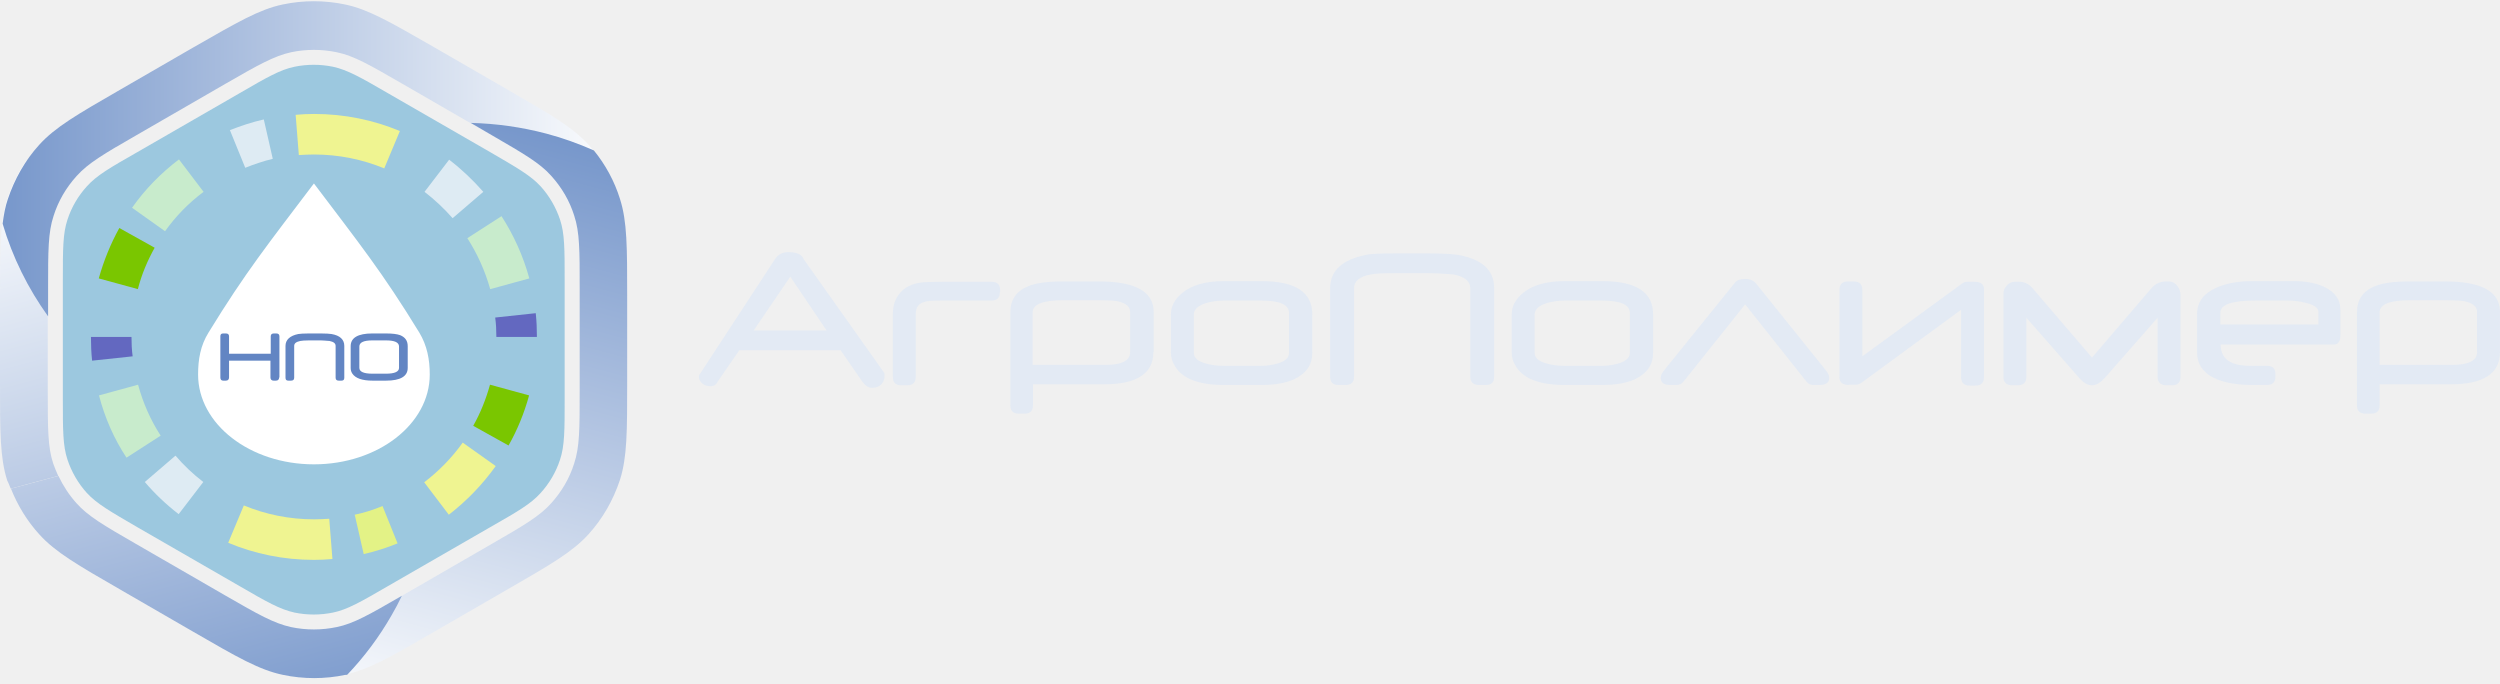
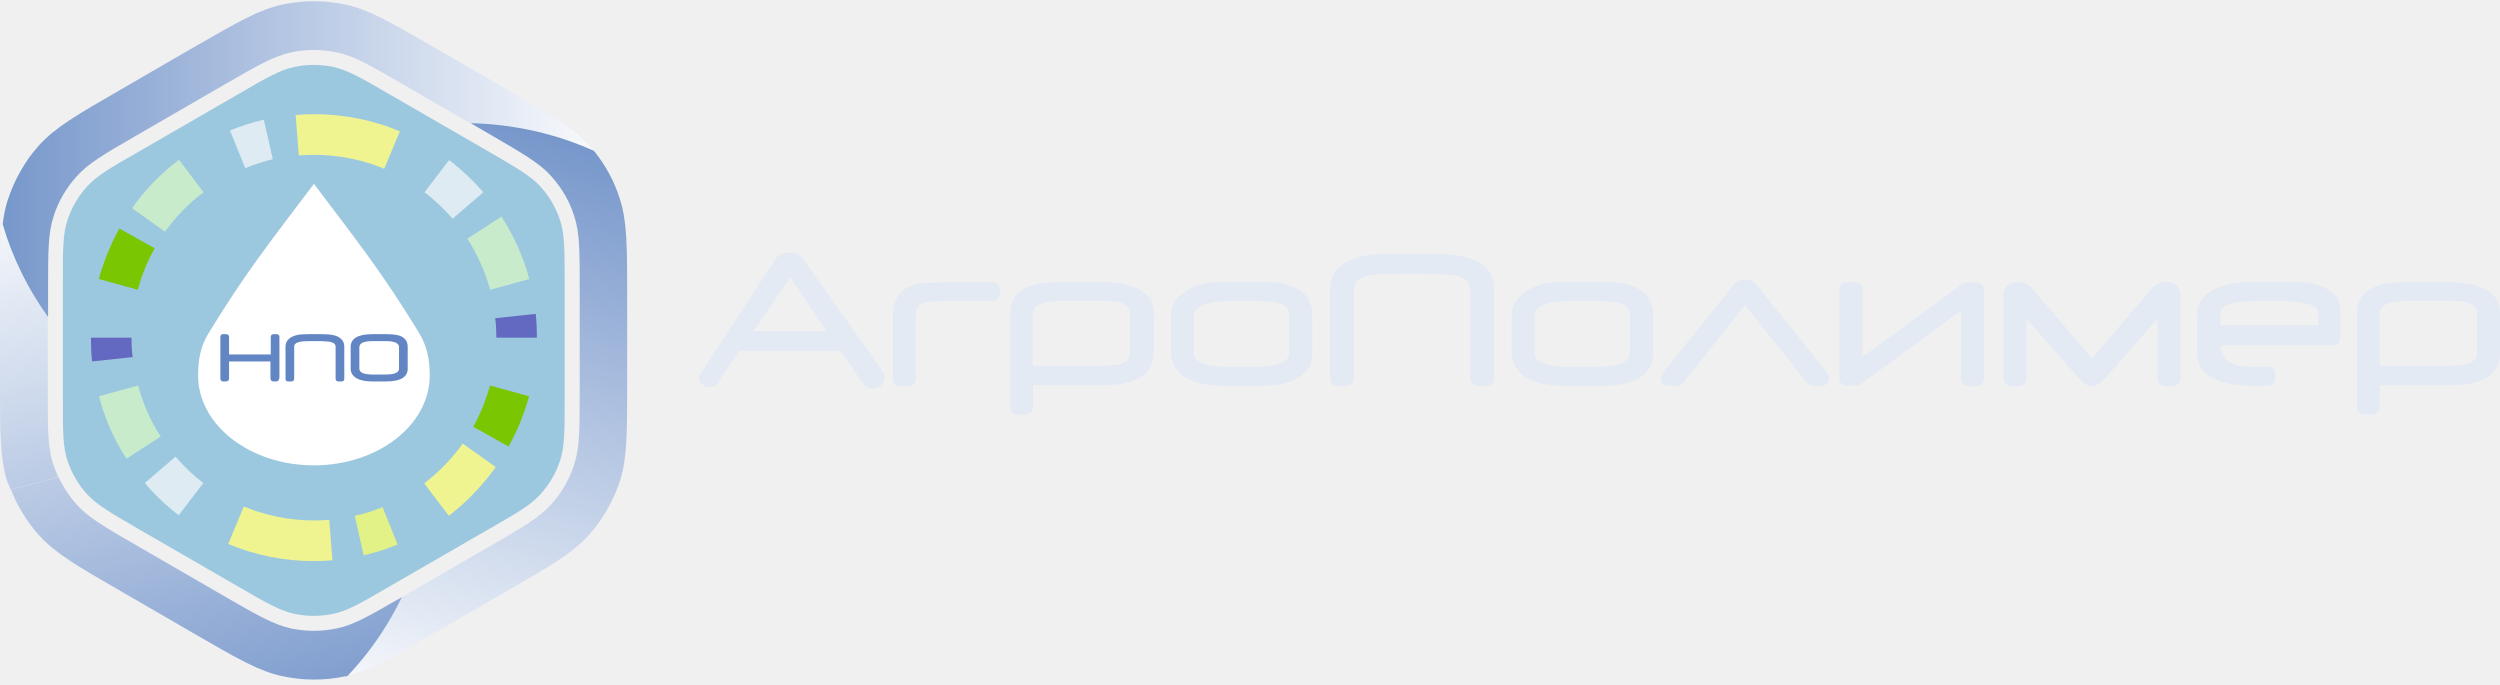
- <svg xmlns="http://www.w3.org/2000/svg" width="139" height="38" viewBox="0 0 139 38" fill="none">
-   <path d="M49.164 20.731C49.181 20.784 49.181 20.855 49.181 20.908C49.181 21.103 49.111 21.262 48.987 21.386C48.845 21.51 48.686 21.563 48.491 21.563C48.278 21.563 48.101 21.439 47.924 21.191L46.738 19.474H41.106L39.92 21.191C39.885 21.262 39.849 21.315 39.814 21.351C39.725 21.439 39.637 21.474 39.513 21.474C39.265 21.474 39.07 21.386 38.946 21.209C38.893 21.12 38.857 21.049 38.857 20.979C38.857 20.926 38.857 20.89 38.875 20.855L43.09 14.409C43.267 14.126 43.55 14.002 43.904 14.019C44.329 14.037 44.595 14.161 44.684 14.409L49.164 20.731ZM45.959 18.375L43.94 15.383L41.903 18.375H45.959ZM55.592 16.25C55.592 16.569 55.433 16.711 55.114 16.711H52.334C51.873 16.711 51.554 16.729 51.413 16.782C51.076 16.87 50.917 17.101 50.917 17.437V20.943C50.917 21.262 50.758 21.421 50.456 21.421H50.102C49.784 21.421 49.642 21.262 49.642 20.943V17.455C49.642 16.835 49.872 16.357 50.333 16.02C50.545 15.879 50.811 15.772 51.13 15.719C51.377 15.684 51.82 15.666 52.422 15.666H55.132C55.45 15.666 55.61 15.825 55.61 16.144V16.25H55.592ZM64.127 19.58C64.127 20.766 63.207 21.368 61.383 21.368H57.434V22.537C57.434 22.856 57.274 22.997 56.973 22.997H56.637C56.318 22.997 56.176 22.838 56.176 22.537V17.366C56.176 16.658 56.513 16.18 57.168 15.914C57.593 15.737 58.231 15.648 59.081 15.648H61.099C63.136 15.648 64.145 16.215 64.145 17.348V19.58H64.127ZM62.835 19.58V17.348C62.835 17.047 62.605 16.853 62.127 16.746C61.932 16.711 61.578 16.693 61.082 16.693H59.098C57.983 16.693 57.416 16.923 57.416 17.366V20.288H61.365C62.357 20.306 62.835 20.058 62.835 19.58ZM72.964 19.615C72.964 20.288 72.628 20.766 71.955 21.085C71.494 21.297 70.892 21.404 70.148 21.404H68.041C66.678 21.404 65.774 21.067 65.349 20.394C65.19 20.146 65.102 19.898 65.102 19.615V17.49C65.102 17.03 65.314 16.622 65.757 16.268C66.288 15.843 67.049 15.631 68.041 15.631H70.148C72.026 15.631 72.964 16.25 72.964 17.472V19.615ZM71.671 19.615V17.402C71.671 16.941 71.158 16.711 70.113 16.711H68.059C67.687 16.711 67.35 16.764 67.049 16.853C66.607 16.994 66.376 17.207 66.376 17.49V19.615C66.376 19.898 66.607 20.093 67.067 20.217C67.368 20.306 67.705 20.341 68.077 20.341H70.131C70.45 20.341 70.768 20.288 71.069 20.2C71.477 20.076 71.671 19.881 71.671 19.615ZM77.586 14.09H79.428C80.242 14.09 80.791 14.126 81.11 14.179C82.421 14.427 83.076 15.029 83.076 16.02V20.943C83.076 21.262 82.916 21.404 82.615 21.404H82.226C81.907 21.404 81.748 21.244 81.748 20.943V16.02C81.748 15.631 81.429 15.383 80.809 15.259C80.154 15.206 79.711 15.188 79.445 15.188H77.586C76.931 15.188 76.47 15.206 76.222 15.259C75.603 15.365 75.284 15.631 75.284 16.02V20.943C75.284 21.262 75.125 21.404 74.806 21.404H74.416C74.097 21.404 73.956 21.244 73.956 20.943V16.02C73.956 15.064 74.611 14.444 75.921 14.179C76.187 14.108 76.754 14.09 77.586 14.09ZM91.912 19.615C91.912 20.288 91.576 20.766 90.903 21.085C90.442 21.297 89.84 21.404 89.097 21.404H86.989C85.626 21.404 84.723 21.067 84.298 20.394C84.138 20.146 84.05 19.898 84.05 19.615V17.49C84.05 17.03 84.262 16.622 84.705 16.268C85.236 15.843 85.998 15.631 86.989 15.631H89.097C90.974 15.631 91.912 16.25 91.912 17.472V19.615ZM90.62 19.615V17.402C90.62 16.941 90.106 16.711 89.061 16.711H87.007C86.635 16.711 86.299 16.764 85.998 16.853C85.555 16.994 85.325 17.207 85.325 17.49V19.615C85.325 19.898 85.555 20.093 86.015 20.217C86.316 20.306 86.653 20.341 87.025 20.341H89.079C89.398 20.341 89.716 20.288 90.017 20.2C90.407 20.076 90.62 19.881 90.62 19.615ZM101.546 20.625C101.652 20.766 101.705 20.89 101.705 21.014C101.705 21.262 101.528 21.404 101.174 21.404H100.82C100.66 21.404 100.554 21.351 100.448 21.227L97.03 16.923L93.595 21.227C93.506 21.333 93.382 21.404 93.223 21.404H92.868C92.514 21.404 92.337 21.28 92.337 21.014C92.337 20.89 92.39 20.766 92.497 20.625L96.446 15.737C96.57 15.578 96.764 15.507 97.03 15.507C97.296 15.507 97.49 15.595 97.632 15.755L101.546 20.625ZM102.803 21.404C102.449 21.404 102.272 21.262 102.272 20.979V16.127C102.272 15.808 102.431 15.648 102.75 15.648H103.069C103.387 15.648 103.547 15.808 103.547 16.127V19.81L109.107 15.755C109.196 15.684 109.284 15.666 109.391 15.666H109.78C110.134 15.666 110.311 15.808 110.311 16.091V20.961C110.311 21.28 110.152 21.439 109.833 21.439H109.515C109.196 21.439 109.036 21.28 109.036 20.961V17.224L103.476 21.297C103.387 21.351 103.299 21.386 103.21 21.386H102.803V21.404ZM113.021 16.038L116.315 19.881L119.608 16.038C119.839 15.772 120.104 15.648 120.441 15.648H120.582C120.777 15.648 120.937 15.737 121.061 15.896C121.167 16.038 121.238 16.215 121.238 16.41V20.943C121.238 21.262 121.078 21.421 120.76 21.421H120.441C120.122 21.421 119.963 21.262 119.963 20.943V17.667L117.041 20.996C116.793 21.28 116.545 21.421 116.315 21.421C116.067 21.421 115.837 21.28 115.589 20.996L112.667 17.667V20.943C112.667 21.262 112.507 21.421 112.189 21.421H111.87C111.551 21.421 111.392 21.262 111.392 20.943V16.304C111.392 16.144 111.463 16.003 111.586 15.861C111.728 15.719 111.87 15.666 112.029 15.666H112.171C112.525 15.648 112.808 15.772 113.021 16.038ZM130.127 18.623C130.127 18.978 130.003 19.155 129.773 19.155H123.469C123.469 19.952 124.018 20.341 125.116 20.341H126.054C126.373 20.341 126.515 20.501 126.515 20.819V20.926C126.515 21.244 126.355 21.404 126.054 21.404H125.24C124.425 21.404 123.77 21.297 123.256 21.085C122.53 20.784 122.158 20.288 122.158 19.58V17.455C122.158 16.782 122.53 16.304 123.256 15.985C123.788 15.755 124.443 15.631 125.204 15.631H127.577C128.215 15.631 128.764 15.737 129.224 15.95C129.826 16.233 130.127 16.658 130.127 17.224V18.623ZM128.905 18.039V17.331C128.905 17.118 128.658 16.941 128.179 16.835C127.843 16.746 127.506 16.711 127.205 16.711H125.364C124.089 16.711 123.451 16.941 123.451 17.384V18.039H128.905ZM138.999 19.58C138.999 20.766 138.079 21.368 136.255 21.368H132.306V22.537C132.306 22.856 132.146 22.997 131.845 22.997H131.509C131.19 22.997 131.048 22.838 131.048 22.537V17.366C131.048 16.658 131.385 16.18 132.04 15.914C132.465 15.737 133.102 15.648 133.952 15.648H135.953C137.99 15.648 138.999 16.215 138.999 17.348V19.58ZM137.724 19.58V17.348C137.724 17.047 137.494 16.853 137.016 16.746C136.821 16.711 136.467 16.693 135.971 16.693H133.988C132.872 16.693 132.306 16.923 132.306 17.366V20.288H136.255C137.228 20.306 137.724 20.058 137.724 19.58Z" fill="#E3EAF4" />
-   <path d="M0.596 27.168L3.236 26.46C3.139 26.235 3.043 26.009 2.962 25.784C2.656 24.866 2.656 23.836 2.656 21.775V16.011C2.656 13.95 2.656 12.92 2.962 12.002C3.22 11.181 3.655 10.441 4.234 9.796C4.733 9.233 5.393 8.798 6.488 8.154C5.055 8.17 3.606 8.364 2.19 8.75C1.948 8.814 1.69 8.895 1.449 8.959C0.998 9.619 0.66 10.328 0.402 11.085C0 12.34 0 13.757 0 16.575V21.227C0 24.045 0 25.446 0.402 26.718C0.483 26.863 0.531 27.023 0.596 27.168Z" fill="url(#paint0_linear_426_2080)" />
-   <path d="M0.146 12.438C0.211 11.938 0.291 11.488 0.436 11.069C0.807 9.958 1.386 8.928 2.175 8.058C3.061 7.076 4.284 6.368 6.715 4.967L10.756 2.633C13.204 1.232 14.411 0.524 15.715 0.25C16.858 0.008 18.05 0.008 19.193 0.25C20.497 0.524 21.704 1.232 24.151 2.633L28.193 4.967C30.64 6.384 31.847 7.076 32.733 8.058C33.248 8.638 33.683 9.266 34.021 9.958C33.731 11.922 33.119 13.79 32.234 15.497C32.234 13.774 32.202 12.84 31.928 12.003C31.67 11.182 31.235 10.441 30.656 9.797C30.012 9.073 29.11 8.558 27.339 7.527L22.348 4.645C20.561 3.615 19.676 3.1 18.726 2.906C17.889 2.729 17.019 2.729 16.182 2.906C15.232 3.116 14.347 3.615 12.56 4.645L7.569 7.527C5.781 8.558 4.896 9.073 4.252 9.797C3.672 10.441 3.238 11.182 2.98 12.003C2.674 12.921 2.674 13.951 2.674 16.012V17.59C1.563 16.044 0.694 14.305 0.146 12.438Z" fill="url(#paint1_linear_426_2080)" />
-   <path d="M10.19 31.757L12.556 33.126C14.343 34.156 15.229 34.671 16.179 34.864C17.016 35.042 17.885 35.042 18.722 34.864C19.672 34.655 20.558 34.156 22.345 33.126L27.336 30.244C29.123 29.213 30.009 28.698 30.652 27.974C31.232 27.33 31.667 26.589 31.924 25.768C32.23 24.85 32.23 23.82 32.23 21.759V15.995C32.23 13.935 32.23 12.904 31.924 11.986C31.667 11.165 31.232 10.425 30.652 9.781C30.009 9.056 29.107 8.541 27.336 7.511L26.177 6.834C27.561 6.867 28.978 7.06 30.379 7.43C31.297 7.672 32.182 7.994 33.019 8.364C33.663 9.153 34.162 10.071 34.468 11.053C34.871 12.309 34.871 13.725 34.871 16.543V21.196C34.871 24.013 34.871 25.414 34.468 26.686C34.098 27.797 33.518 28.827 32.729 29.696C31.844 30.678 30.62 31.387 28.189 32.788L24.148 35.122C21.701 36.539 20.493 37.231 19.189 37.505C18.046 37.746 16.855 37.746 15.712 37.505C15.148 37.376 14.585 37.183 13.941 36.877C12.379 35.428 11.107 33.689 10.19 31.757Z" fill="url(#paint2_linear_426_2080)" />
-   <path d="M19.317 37.505C20.251 36.523 21.072 35.429 21.765 34.221C21.974 33.867 22.167 33.497 22.344 33.126C20.557 34.157 19.672 34.672 18.722 34.865C17.885 35.042 17.015 35.042 16.178 34.865C15.228 34.656 14.343 34.157 12.556 33.126L7.565 30.244C5.777 29.214 4.892 28.699 4.248 27.974C3.845 27.523 3.507 27.008 3.25 26.461L0.609 27.169C0.98 28.103 1.511 28.973 2.187 29.713C3.073 30.695 4.296 31.404 6.727 32.804L10.768 35.139C13.216 36.556 14.423 37.248 15.727 37.522C16.87 37.763 18.062 37.763 19.205 37.522C19.237 37.538 19.269 37.522 19.317 37.505Z" fill="url(#paint3_linear_426_2080)" />
-   <path d="M13.331 5.176C14.829 4.306 15.585 3.872 16.374 3.711C17.082 3.566 17.807 3.566 18.515 3.711C19.32 3.888 20.061 4.306 21.558 5.176L27.258 8.46C28.755 9.33 29.512 9.764 30.059 10.36C30.542 10.891 30.912 11.535 31.138 12.211C31.395 12.984 31.395 13.854 31.395 15.592V22.177C31.395 23.916 31.395 24.786 31.138 25.558C30.912 26.251 30.542 26.879 30.059 27.41C29.512 28.022 28.755 28.456 27.258 29.31L21.558 32.594C20.061 33.464 19.304 33.898 18.515 34.059C17.807 34.204 17.082 34.204 16.374 34.059C15.569 33.882 14.829 33.464 13.331 32.594L7.632 29.31C6.135 28.44 5.378 28.006 4.83 27.41C4.347 26.879 3.977 26.235 3.752 25.558C3.494 24.786 3.494 23.916 3.494 22.177V15.592C3.494 13.854 3.494 12.984 3.752 12.211C3.977 11.519 4.347 10.891 4.83 10.36C5.378 9.748 6.135 9.314 7.632 8.46L13.331 5.176Z" fill="#9CC8DF" />
-   <path d="M9.177 12.856L7.342 11.552C8.066 10.522 8.952 9.62 9.95 8.863L11.319 10.666C10.497 11.278 9.773 12.019 9.177 12.856Z" fill="#C8EBCC" />
-   <path d="M25.984 13.242L27.884 12.019C28.56 13.065 29.092 14.24 29.43 15.48L27.256 16.076C26.966 15.045 26.532 14.095 25.984 13.242Z" fill="#C8EBCC" />
-   <path d="M7.033 25.446L8.933 24.222C8.37 23.353 7.951 22.403 7.677 21.389L5.504 21.984C5.826 23.224 6.341 24.399 7.033 25.446Z" fill="#C8EBCC" />
-   <path d="M21.268 28.135C20.769 28.344 20.254 28.505 19.723 28.618L20.222 30.807C20.866 30.663 21.51 30.453 22.105 30.212L21.268 28.135Z" fill="#E3F286" />
-   <path d="M29.787 17.413C29.835 17.848 29.852 18.299 29.852 18.733H27.598C27.598 18.363 27.581 18.009 27.533 17.655L29.787 17.413Z" fill="#6368C0" />
-   <path d="M5.121 20.053C5.073 19.618 5.057 19.168 5.057 18.733H7.311C7.311 19.103 7.327 19.457 7.375 19.812L5.121 20.053Z" fill="#6368C0" />
-   <path d="M7.666 16.075L5.492 15.48C5.766 14.498 6.152 13.548 6.635 12.678L8.599 13.773C8.197 14.498 7.875 15.254 7.666 16.075Z" fill="#7AC600" />
-   <path d="M29.418 21.984L27.244 21.389C27.019 22.194 26.713 22.966 26.311 23.675L28.275 24.77C28.758 23.916 29.144 22.983 29.418 21.984Z" fill="#7AC600" />
-   <path d="M13.636 9.329L12.783 7.236C13.395 6.995 14.023 6.786 14.667 6.641L15.166 8.83C14.635 8.959 14.12 9.136 13.636 9.329Z" fill="#DEEBF3" />
-   <path d="M23.604 10.666L24.972 8.879C25.664 9.41 26.292 10.006 26.872 10.666L25.165 12.131C24.682 11.584 24.167 11.101 23.604 10.666Z" fill="#DEEBF3" />
-   <path d="M9.934 28.586L11.303 26.799C10.739 26.364 10.224 25.881 9.757 25.334L8.051 26.799C8.614 27.459 9.242 28.054 9.934 28.586Z" fill="#DEEBF3" />
-   <path d="M16.615 8.622C16.888 8.606 17.178 8.59 17.452 8.59C18.836 8.59 20.157 8.864 21.364 9.363L22.233 7.286C20.768 6.674 19.158 6.336 17.468 6.336C17.114 6.336 16.776 6.352 16.438 6.384L16.615 8.622Z" fill="#EFF491" />
-   <path d="M27.563 25.913L25.727 24.609C25.131 25.447 24.407 26.187 23.586 26.815L24.954 28.618C25.953 27.846 26.822 26.944 27.563 25.913Z" fill="#EFF491" />
-   <path d="M18.483 31.081C18.145 31.113 17.807 31.129 17.453 31.129C15.763 31.129 14.153 30.791 12.688 30.179L13.557 28.102C14.764 28.602 16.085 28.875 17.469 28.875C17.759 28.875 18.033 28.859 18.306 28.843L18.483 31.081Z" fill="#EFF491" />
-   <path d="M17.454 25.817C21.012 25.817 23.894 23.579 23.894 20.826C23.894 19.989 23.749 19.216 23.314 18.492C21.253 15.127 19.997 13.565 17.454 10.2C14.91 13.565 13.654 15.127 11.593 18.492C11.143 19.216 11.014 19.989 11.014 20.826C11.014 23.579 13.896 25.817 17.454 25.817Z" fill="white" />
-   <path d="M15.52 20.987C15.52 21.099 15.456 21.164 15.343 21.164H15.214C15.102 21.164 15.037 21.099 15.037 20.987V20.053H12.735V20.987C12.735 21.099 12.671 21.164 12.558 21.164H12.413C12.3 21.164 12.252 21.099 12.252 20.987V18.701C12.252 18.588 12.3 18.54 12.413 18.54H12.558C12.671 18.54 12.735 18.588 12.735 18.701V19.666H15.053V18.701C15.053 18.588 15.118 18.54 15.23 18.54H15.359C15.472 18.54 15.536 18.588 15.536 18.701V20.987H15.52ZM17.178 18.54H17.839C18.128 18.54 18.322 18.556 18.434 18.572C18.901 18.652 19.143 18.878 19.143 19.232V21.003C19.143 21.116 19.094 21.164 18.982 21.164H18.837C18.724 21.164 18.66 21.116 18.66 21.003V19.232C18.66 19.087 18.547 19.006 18.322 18.958C18.096 18.942 17.935 18.926 17.839 18.926H17.178C16.937 18.926 16.776 18.942 16.695 18.958C16.47 19.006 16.357 19.087 16.357 19.232V21.003C16.357 21.116 16.293 21.164 16.18 21.164H16.035C15.923 21.164 15.874 21.116 15.874 21.003V19.232C15.874 18.894 16.116 18.668 16.583 18.572C16.679 18.556 16.889 18.54 17.178 18.54ZM22.669 20.455C22.669 20.922 22.266 21.164 21.461 21.164H20.721C20.141 21.164 19.771 21.035 19.593 20.777C19.529 20.681 19.497 20.584 19.497 20.455V19.248C19.497 18.781 19.899 18.54 20.704 18.54H21.445C21.815 18.54 22.073 18.572 22.25 18.636C22.524 18.749 22.669 18.942 22.669 19.248V20.455ZM22.186 20.455V19.264C22.186 19.039 21.944 18.926 21.461 18.926H20.704C20.221 18.926 19.98 19.039 19.98 19.264V20.455C19.98 20.665 20.221 20.777 20.704 20.777H21.461C21.944 20.777 22.186 20.665 22.186 20.455Z" fill="#6285C3" />
+ <svg xmlns="http://www.w3.org/2000/svg" width="146" height="40" viewBox="0 0 146 40" fill="none">
+   <g clip-path="url(#clip0_432_2101)">
+     <path d="M51.64 21.822C51.658 21.878 51.658 21.952 51.658 22.008C51.658 22.213 51.584 22.381 51.454 22.512C51.305 22.642 51.138 22.698 50.933 22.698C50.71 22.698 50.524 22.567 50.338 22.307L49.092 20.498H43.177L41.931 22.307C41.893 22.381 41.856 22.437 41.819 22.474C41.726 22.567 41.633 22.605 41.503 22.605C41.242 22.605 41.038 22.512 40.907 22.325C40.852 22.232 40.815 22.157 40.815 22.083C40.815 22.027 40.815 21.99 40.833 21.952L45.26 15.167C45.446 14.869 45.744 14.739 46.116 14.757C46.562 14.776 46.841 14.906 46.934 15.167L51.64 21.822ZM48.273 19.343L46.153 16.192L44.014 19.343H48.273ZM58.392 17.106C58.392 17.441 58.224 17.59 57.89 17.59H54.969C54.486 17.59 54.151 17.609 54.002 17.665C53.649 17.758 53.481 18.001 53.481 18.355V22.046C53.481 22.381 53.314 22.549 52.998 22.549H52.626C52.291 22.549 52.142 22.381 52.142 22.046V18.373C52.142 17.721 52.384 17.218 52.867 16.863C53.091 16.714 53.37 16.603 53.705 16.547C53.965 16.509 54.43 16.491 55.062 16.491H57.908C58.243 16.491 58.41 16.659 58.41 16.994V17.106H58.392ZM67.357 20.61C67.357 21.859 66.39 22.493 64.474 22.493H60.326V23.723C60.326 24.059 60.159 24.208 59.843 24.208H59.489C59.154 24.208 59.006 24.04 59.006 23.723V18.28C59.006 17.535 59.359 17.031 60.047 16.752C60.494 16.565 61.163 16.472 62.056 16.472H64.177C66.316 16.472 67.376 17.069 67.376 18.262V20.61H67.357ZM65.999 20.61V18.262C65.999 17.945 65.758 17.74 65.255 17.628C65.051 17.59 64.679 17.572 64.158 17.572H62.075C60.903 17.572 60.308 17.814 60.308 18.28V21.356H64.456C65.497 21.375 65.999 21.114 65.999 20.61ZM76.639 20.648C76.639 21.356 76.285 21.859 75.579 22.195C75.095 22.419 74.463 22.53 73.681 22.53H71.468C70.036 22.53 69.087 22.176 68.641 21.468C68.473 21.207 68.38 20.946 68.38 20.648V18.411C68.38 17.926 68.603 17.497 69.068 17.125C69.626 16.677 70.426 16.453 71.468 16.453H73.681C75.653 16.453 76.639 17.106 76.639 18.392V20.648ZM75.281 20.648V18.317C75.281 17.833 74.742 17.59 73.644 17.59H71.486C71.096 17.59 70.743 17.646 70.426 17.74C69.961 17.889 69.719 18.113 69.719 18.411V20.648C69.719 20.946 69.961 21.151 70.445 21.281C70.761 21.375 71.115 21.412 71.505 21.412H73.663C73.998 21.412 74.332 21.356 74.648 21.263C75.076 21.132 75.281 20.927 75.281 20.648ZM81.493 14.832H83.428C84.284 14.832 84.86 14.869 85.195 14.925C86.571 15.186 87.26 15.82 87.26 16.863V22.046C87.26 22.381 87.092 22.53 86.776 22.53H86.367C86.032 22.53 85.865 22.363 85.865 22.046V16.863C85.865 16.453 85.53 16.192 84.879 16.062C84.191 16.006 83.725 15.987 83.447 15.987H81.493C80.805 15.987 80.322 16.006 80.061 16.062C79.41 16.174 79.075 16.453 79.075 16.863V22.046C79.075 22.381 78.908 22.53 78.573 22.53H78.164C77.829 22.53 77.68 22.363 77.68 22.046V16.863C77.68 15.857 78.369 15.204 79.745 14.925C80.024 14.85 80.619 14.832 81.493 14.832ZM96.541 20.648C96.541 21.356 96.188 21.859 95.481 22.195C94.997 22.419 94.365 22.53 93.584 22.53H91.37C89.938 22.53 88.989 22.176 88.543 21.468C88.376 21.207 88.283 20.946 88.283 20.648V18.411C88.283 17.926 88.506 17.497 88.971 17.125C89.529 16.677 90.329 16.453 91.37 16.453H93.584C95.555 16.453 96.541 17.106 96.541 18.392V20.648ZM95.183 20.648V18.317C95.183 17.833 94.644 17.59 93.546 17.59H91.389C90.998 17.59 90.645 17.646 90.329 17.74C89.864 17.889 89.622 18.113 89.622 18.411V20.648C89.622 20.946 89.864 21.151 90.347 21.281C90.663 21.375 91.017 21.412 91.407 21.412H93.565C93.9 21.412 94.235 21.356 94.551 21.263C94.96 21.132 95.183 20.927 95.183 20.648ZM106.66 21.71C106.771 21.859 106.827 21.99 106.827 22.12C106.827 22.381 106.641 22.53 106.269 22.53H105.897C105.729 22.53 105.618 22.474 105.507 22.344L101.917 17.814L98.308 22.344C98.215 22.456 98.085 22.53 97.918 22.53H97.546C97.174 22.53 96.988 22.4 96.988 22.12C96.988 21.99 97.043 21.859 97.155 21.71L101.303 16.565C101.433 16.398 101.638 16.323 101.917 16.323C102.196 16.323 102.4 16.416 102.549 16.584L106.66 21.71ZM107.98 22.53C107.609 22.53 107.423 22.381 107.423 22.083V16.975C107.423 16.64 107.59 16.472 107.925 16.472H108.26C108.594 16.472 108.762 16.64 108.762 16.975V20.853L114.602 16.584C114.695 16.509 114.788 16.491 114.9 16.491H115.309C115.681 16.491 115.866 16.64 115.866 16.938V22.064C115.866 22.4 115.699 22.567 115.364 22.567H115.03C114.695 22.567 114.527 22.4 114.527 22.064V18.131L108.687 22.419C108.594 22.474 108.501 22.512 108.408 22.512H107.98V22.53ZM118.713 16.882L122.173 20.927L125.632 16.882C125.874 16.603 126.153 16.472 126.507 16.472H126.655C126.86 16.472 127.028 16.565 127.158 16.733C127.269 16.882 127.344 17.069 127.344 17.274V22.046C127.344 22.381 127.176 22.549 126.842 22.549H126.507C126.172 22.549 126.005 22.381 126.005 22.046V18.597L122.935 22.102C122.675 22.4 122.414 22.549 122.173 22.549C121.912 22.549 121.671 22.4 121.41 22.102L118.341 18.597V22.046C118.341 22.381 118.173 22.549 117.839 22.549H117.504C117.169 22.549 117.002 22.381 117.002 22.046V17.162C117.002 16.994 117.076 16.845 117.206 16.696C117.355 16.547 117.504 16.491 117.671 16.491H117.82C118.192 16.472 118.489 16.603 118.713 16.882ZM136.68 19.604C136.68 19.977 136.55 20.163 136.309 20.163H129.687C129.687 21.002 130.264 21.412 131.417 21.412H132.402C132.737 21.412 132.886 21.58 132.886 21.915V22.027C132.886 22.363 132.718 22.53 132.402 22.53H131.547C130.691 22.53 130.003 22.419 129.463 22.195C128.701 21.878 128.31 21.356 128.31 20.61V18.373C128.31 17.665 128.701 17.162 129.463 16.826C130.022 16.584 130.71 16.453 131.509 16.453H134.002C134.672 16.453 135.249 16.565 135.732 16.789C136.364 17.087 136.68 17.535 136.68 18.131V19.604ZM135.397 18.989V18.243C135.397 18.019 135.137 17.833 134.634 17.721C134.281 17.628 133.927 17.59 133.611 17.59H131.678C130.338 17.59 129.668 17.833 129.668 18.299V18.989H135.397ZM145.999 20.61C145.999 21.859 145.033 22.493 143.117 22.493H138.969V23.723C138.969 24.059 138.801 24.208 138.485 24.208H138.132C137.797 24.208 137.648 24.04 137.648 23.723V18.28C137.648 17.535 138.002 17.031 138.69 16.752C139.136 16.565 139.805 16.472 140.698 16.472H142.8C144.939 16.472 145.999 17.069 145.999 18.262V20.61ZM144.66 20.61V18.262C144.66 17.945 144.418 17.74 143.916 17.628C143.711 17.59 143.34 17.572 142.819 17.572H140.736C139.564 17.572 138.969 17.814 138.969 18.28V21.356H143.117C144.139 21.375 144.66 21.114 144.66 20.61Z" fill="#E3EAF4" />
+     <path d="M0.626 28.598L3.399 27.853C3.298 27.615 3.196 27.378 3.112 27.141C2.79 26.175 2.79 25.09 2.79 22.921V16.854C2.79 14.684 2.79 13.6 3.112 12.634C3.382 11.77 3.839 10.99 4.448 10.312C4.972 9.719 5.665 9.261 6.815 8.584C5.31 8.6 3.788 8.804 2.3 9.211C2.046 9.278 1.776 9.363 1.522 9.431C1.048 10.126 0.693 10.871 0.423 11.668C0 12.99 0 14.481 0 17.447V22.345C0 25.311 0 26.785 0.423 28.124C0.507 28.276 0.558 28.446 0.626 28.598Z" fill="url(#paint0_linear_432_2101)" />
+     <path d="M0.154 13.092C0.222 12.567 0.306 12.092 0.459 11.652C0.848 10.482 1.456 9.398 2.285 8.482C3.215 7.449 4.5 6.703 7.054 5.228L11.299 2.771C13.869 1.297 15.137 0.551 16.507 0.263C17.708 0.009 18.959 0.009 20.16 0.263C21.529 0.551 22.798 1.297 25.368 2.771L29.613 5.228C32.183 6.72 33.452 7.449 34.382 8.482C34.923 9.092 35.379 9.753 35.734 10.482C35.43 12.55 34.788 14.516 33.857 16.312C33.857 14.499 33.824 13.516 33.536 12.634C33.266 11.77 32.809 10.991 32.2 10.313C31.524 9.55 30.577 9.008 28.716 7.923L23.474 4.89C21.597 3.805 20.667 3.263 19.669 3.059C18.79 2.873 17.877 2.873 16.997 3.059C16 3.28 15.069 3.805 13.193 4.89L7.95 7.923C6.073 9.008 5.143 9.55 4.467 10.313C3.858 10.991 3.401 11.77 3.131 12.634C2.809 13.6 2.809 14.685 2.809 16.854V18.515C1.642 16.888 0.729 15.058 0.154 13.092Z" fill="url(#paint1_linear_432_2101)" />
+     <path d="M10.703 33.429L13.189 34.869C15.066 35.954 15.996 36.496 16.994 36.7C17.873 36.886 18.786 36.886 19.666 36.7C20.663 36.479 21.594 35.954 23.471 34.869L28.713 31.836C30.59 30.751 31.52 30.209 32.197 29.446C32.805 28.768 33.262 27.989 33.533 27.124C33.854 26.158 33.854 25.074 33.854 22.904V16.837C33.854 14.668 33.854 13.584 33.533 12.617C33.262 11.753 32.805 10.974 32.197 10.296C31.52 9.533 30.573 8.991 28.713 7.906L27.495 7.194C28.95 7.228 30.438 7.432 31.909 7.821C32.873 8.076 33.803 8.415 34.682 8.804C35.359 9.635 35.883 10.601 36.205 11.635C36.627 12.957 36.627 14.448 36.627 17.413V22.311C36.627 25.277 36.627 26.752 36.205 28.09C35.816 29.26 35.207 30.344 34.378 31.259C33.448 32.293 32.163 33.039 29.609 34.513L25.365 36.971C22.794 38.462 21.526 39.191 20.156 39.479C18.956 39.733 17.704 39.733 16.503 39.479C15.912 39.343 15.32 39.14 14.643 38.818C13.003 37.293 11.667 35.462 10.703 33.429Z" fill="url(#paint2_linear_432_2101)" />
+     <path d="M20.291 39.479C21.272 38.446 22.134 37.293 22.861 36.022C23.081 35.649 23.284 35.26 23.47 34.87C21.593 35.954 20.663 36.497 19.665 36.7C18.786 36.886 17.873 36.886 16.993 36.7C15.995 36.48 15.066 35.954 13.188 34.87L7.946 31.836C6.069 30.752 5.139 30.209 4.462 29.447C4.04 28.972 3.685 28.43 3.414 27.854L0.641 28.599C1.03 29.582 1.588 30.497 2.298 31.277C3.228 32.311 4.513 33.056 7.067 34.531L11.311 36.988C13.882 38.48 15.15 39.208 16.52 39.496C17.72 39.751 18.972 39.751 20.172 39.496C20.206 39.513 20.24 39.496 20.291 39.479Z" fill="url(#paint3_linear_432_2101)" />
+     <path d="M14.002 5.448C15.575 4.533 16.37 4.075 17.198 3.906C17.943 3.753 18.704 3.753 19.448 3.906C20.293 4.092 21.071 4.533 22.644 5.448L28.63 8.905C30.203 9.821 30.998 10.278 31.573 10.905C32.08 11.464 32.469 12.142 32.706 12.854C32.976 13.668 32.976 14.583 32.976 16.413V23.345C32.976 25.175 32.976 26.09 32.706 26.903C32.469 27.632 32.08 28.293 31.573 28.852C30.998 29.496 30.203 29.954 28.63 30.852L22.644 34.309C21.071 35.225 20.276 35.682 19.448 35.852C18.704 36.004 17.943 36.004 17.198 35.852C16.353 35.665 15.575 35.225 14.002 34.309L8.016 30.852C6.443 29.937 5.648 29.479 5.074 28.852C4.566 28.293 4.177 27.615 3.94 26.903C3.67 26.09 3.67 25.175 3.67 23.345V16.413C3.67 14.583 3.67 13.668 3.94 12.854C4.177 12.125 4.566 11.464 5.074 10.905C5.648 10.261 6.443 9.804 8.016 8.905L14.002 5.448Z" fill="#9CC8DF" />
+     <path d="M9.639 13.533L7.711 12.16C8.472 11.075 9.402 10.126 10.45 9.33L11.888 11.228C11.025 11.872 10.264 12.651 9.639 13.533Z" fill="#C8EBCC" />
+     <path d="M27.293 13.939L29.288 12.651C29.999 13.753 30.557 14.99 30.912 16.295L28.629 16.922C28.325 15.837 27.868 14.838 27.293 13.939Z" fill="#C8EBCC" />
+     <path d="M7.388 26.785L9.383 25.497C8.791 24.582 8.352 23.582 8.064 22.515L5.781 23.142C6.119 24.447 6.661 25.684 7.388 26.785Z" fill="#C8EBCC" />
+     <path d="M22.34 29.616C21.816 29.836 21.275 30.006 20.717 30.124L21.241 32.429C21.918 32.276 22.594 32.056 23.22 31.802L22.34 29.616Z" fill="#E3F286" />
+     <path d="M31.287 18.33C31.338 18.787 31.355 19.262 31.355 19.719H28.988C28.988 19.329 28.971 18.957 28.92 18.584L31.287 18.33Z" fill="#6368C0" />
+     <path d="M5.378 21.108C5.327 20.651 5.311 20.176 5.311 19.719H7.678C7.678 20.108 7.695 20.481 7.746 20.854L5.378 21.108Z" fill="#6368C0" />
+     <path d="M8.052 16.922L5.77 16.294C6.057 15.261 6.463 14.261 6.97 13.346L9.033 14.498C8.611 15.261 8.272 16.057 8.052 16.922Z" fill="#7AC600" />
+     <path d="M30.899 23.142L28.616 22.515C28.379 23.362 28.058 24.175 27.635 24.921L29.698 26.074C30.205 25.175 30.611 24.192 30.899 23.142Z" fill="#7AC600" />
+     <path d="M14.324 9.82L13.428 7.617C14.07 7.363 14.73 7.143 15.406 6.99L15.931 9.295C15.373 9.431 14.831 9.617 14.324 9.82Z" fill="#DEEBF3" />
+     <path d="M24.793 11.227L26.23 9.346C26.957 9.905 27.617 10.533 28.226 11.227L26.433 12.77C25.926 12.193 25.385 11.685 24.793 11.227Z" fill="#DEEBF3" />
+     <path d="M10.436 30.09L11.873 28.209C11.281 27.752 10.74 27.243 10.25 26.667L8.457 28.209C9.049 28.904 9.708 29.531 10.436 30.09Z" fill="#DEEBF3" />
+     <path d="M17.452 9.076C17.739 9.059 18.044 9.042 18.331 9.042C19.785 9.042 21.172 9.33 22.44 9.856L23.354 7.669C21.815 7.025 20.123 6.669 18.348 6.669C17.976 6.669 17.621 6.686 17.266 6.72L17.452 9.076Z" fill="#EFF491" />
+     <path d="M28.95 27.277L27.023 25.905C26.397 26.786 25.636 27.566 24.773 28.227L26.211 30.125C27.259 29.311 28.172 28.362 28.95 27.277Z" fill="#EFF491" />
+     <path d="M19.414 32.717C19.059 32.751 18.704 32.768 18.332 32.768C16.556 32.768 14.865 32.412 13.326 31.768L14.239 29.581C15.508 30.107 16.894 30.395 18.349 30.395C18.653 30.395 18.941 30.378 19.228 30.361L19.414 32.717Z" fill="#EFF491" />
+     <path d="M18.333 27.176C22.07 27.176 25.097 24.82 25.097 21.922C25.097 21.041 24.945 20.227 24.488 19.465C22.324 15.923 21.005 14.279 18.333 10.737C15.661 14.279 14.342 15.923 12.177 19.465C11.704 20.227 11.568 21.041 11.568 21.922C11.568 24.82 14.595 27.176 18.333 27.176Z" fill="white" />
+     <path d="M16.302 22.091C16.302 22.21 16.234 22.277 16.116 22.277H15.981C15.862 22.277 15.795 22.21 15.795 22.091V21.108H13.377V22.091C13.377 22.21 13.309 22.277 13.19 22.277H13.038C12.92 22.277 12.869 22.21 12.869 22.091V19.685C12.869 19.566 12.92 19.515 13.038 19.515H13.19C13.309 19.515 13.377 19.566 13.377 19.685V20.701H15.812V19.685C15.812 19.566 15.879 19.515 15.998 19.515H16.133C16.251 19.515 16.319 19.566 16.319 19.685V22.091H16.302ZM18.044 19.515H18.737C19.041 19.515 19.244 19.532 19.363 19.549C19.853 19.634 20.107 19.871 20.107 20.244V22.108C20.107 22.227 20.056 22.277 19.938 22.277H19.785C19.667 22.277 19.599 22.227 19.599 22.108V20.244C19.599 20.091 19.481 20.006 19.244 19.956C19.008 19.939 18.838 19.922 18.737 19.922H18.044C17.79 19.922 17.621 19.939 17.536 19.956C17.3 20.006 17.181 20.091 17.181 20.244V22.108C17.181 22.227 17.114 22.277 16.995 22.277H16.843C16.725 22.277 16.674 22.227 16.674 22.108V20.244C16.674 19.888 16.928 19.651 17.418 19.549C17.52 19.532 17.739 19.515 18.044 19.515ZM23.81 21.532C23.81 22.023 23.387 22.277 22.542 22.277H21.764C21.155 22.277 20.766 22.142 20.58 21.871C20.513 21.769 20.479 21.667 20.479 21.532V20.261C20.479 19.769 20.902 19.515 21.747 19.515H22.525C22.914 19.515 23.185 19.549 23.371 19.617C23.658 19.735 23.81 19.939 23.81 20.261V21.532ZM23.303 21.532V20.278C23.303 20.04 23.049 19.922 22.542 19.922H21.747C21.24 19.922 20.986 20.04 20.986 20.278V21.532C20.986 21.752 21.24 21.871 21.747 21.871H22.542C23.049 21.871 23.303 21.752 23.303 21.532Z" fill="#6285C3" />
+   </g>
  <defs>
-     <linearGradient id="paint0_linear_426_2080" x1="1.208" y1="9.01" x2="10.209" y2="42.601" gradientUnits="userSpaceOnUse">
+     <linearGradient id="paint0_linear_432_2101" x1="1.269" y1="9.484" x2="10.761" y2="44.833" gradientUnits="userSpaceOnUse">
      <stop stop-color="white" />
      <stop offset="1" stop-color="#7797CB" />
    </linearGradient>
-     <linearGradient id="paint1_linear_426_2080" x1="0.065" y1="8.827" x2="34.841" y2="8.827" gradientUnits="userSpaceOnUse">
+     <linearGradient id="paint1_linear_432_2101" x1="0.069" y1="9.291" x2="36.596" y2="9.291" gradientUnits="userSpaceOnUse">
      <stop stop-color="#7797CB" />
      <stop offset="1" stop-color="white" />
    </linearGradient>
-     <linearGradient id="paint2_linear_426_2080" x1="28.315" y1="6.905" x2="19.314" y2="40.495" gradientUnits="userSpaceOnUse">
+     <linearGradient id="paint2_linear_432_2101" x1="29.741" y1="7.268" x2="20.249" y2="42.617" gradientUnits="userSpaceOnUse">
      <stop stop-color="#7797CB" />
      <stop offset="1" stop-color="white" />
    </linearGradient>
-     <linearGradient id="paint3_linear_426_2080" x1="14.5" y1="41.451" x2="5.499" y2="7.86" gradientUnits="userSpaceOnUse">
+     <linearGradient id="paint3_linear_432_2101" x1="15.231" y1="43.633" x2="5.739" y2="8.284" gradientUnits="userSpaceOnUse">
      <stop stop-color="#7797CB" />
      <stop offset="1" stop-color="white" />
    </linearGradient>
+     <clipPath id="clip0_432_2101">
+       <rect width="146" height="40" fill="white" />
+     </clipPath>
  </defs>
</svg>
